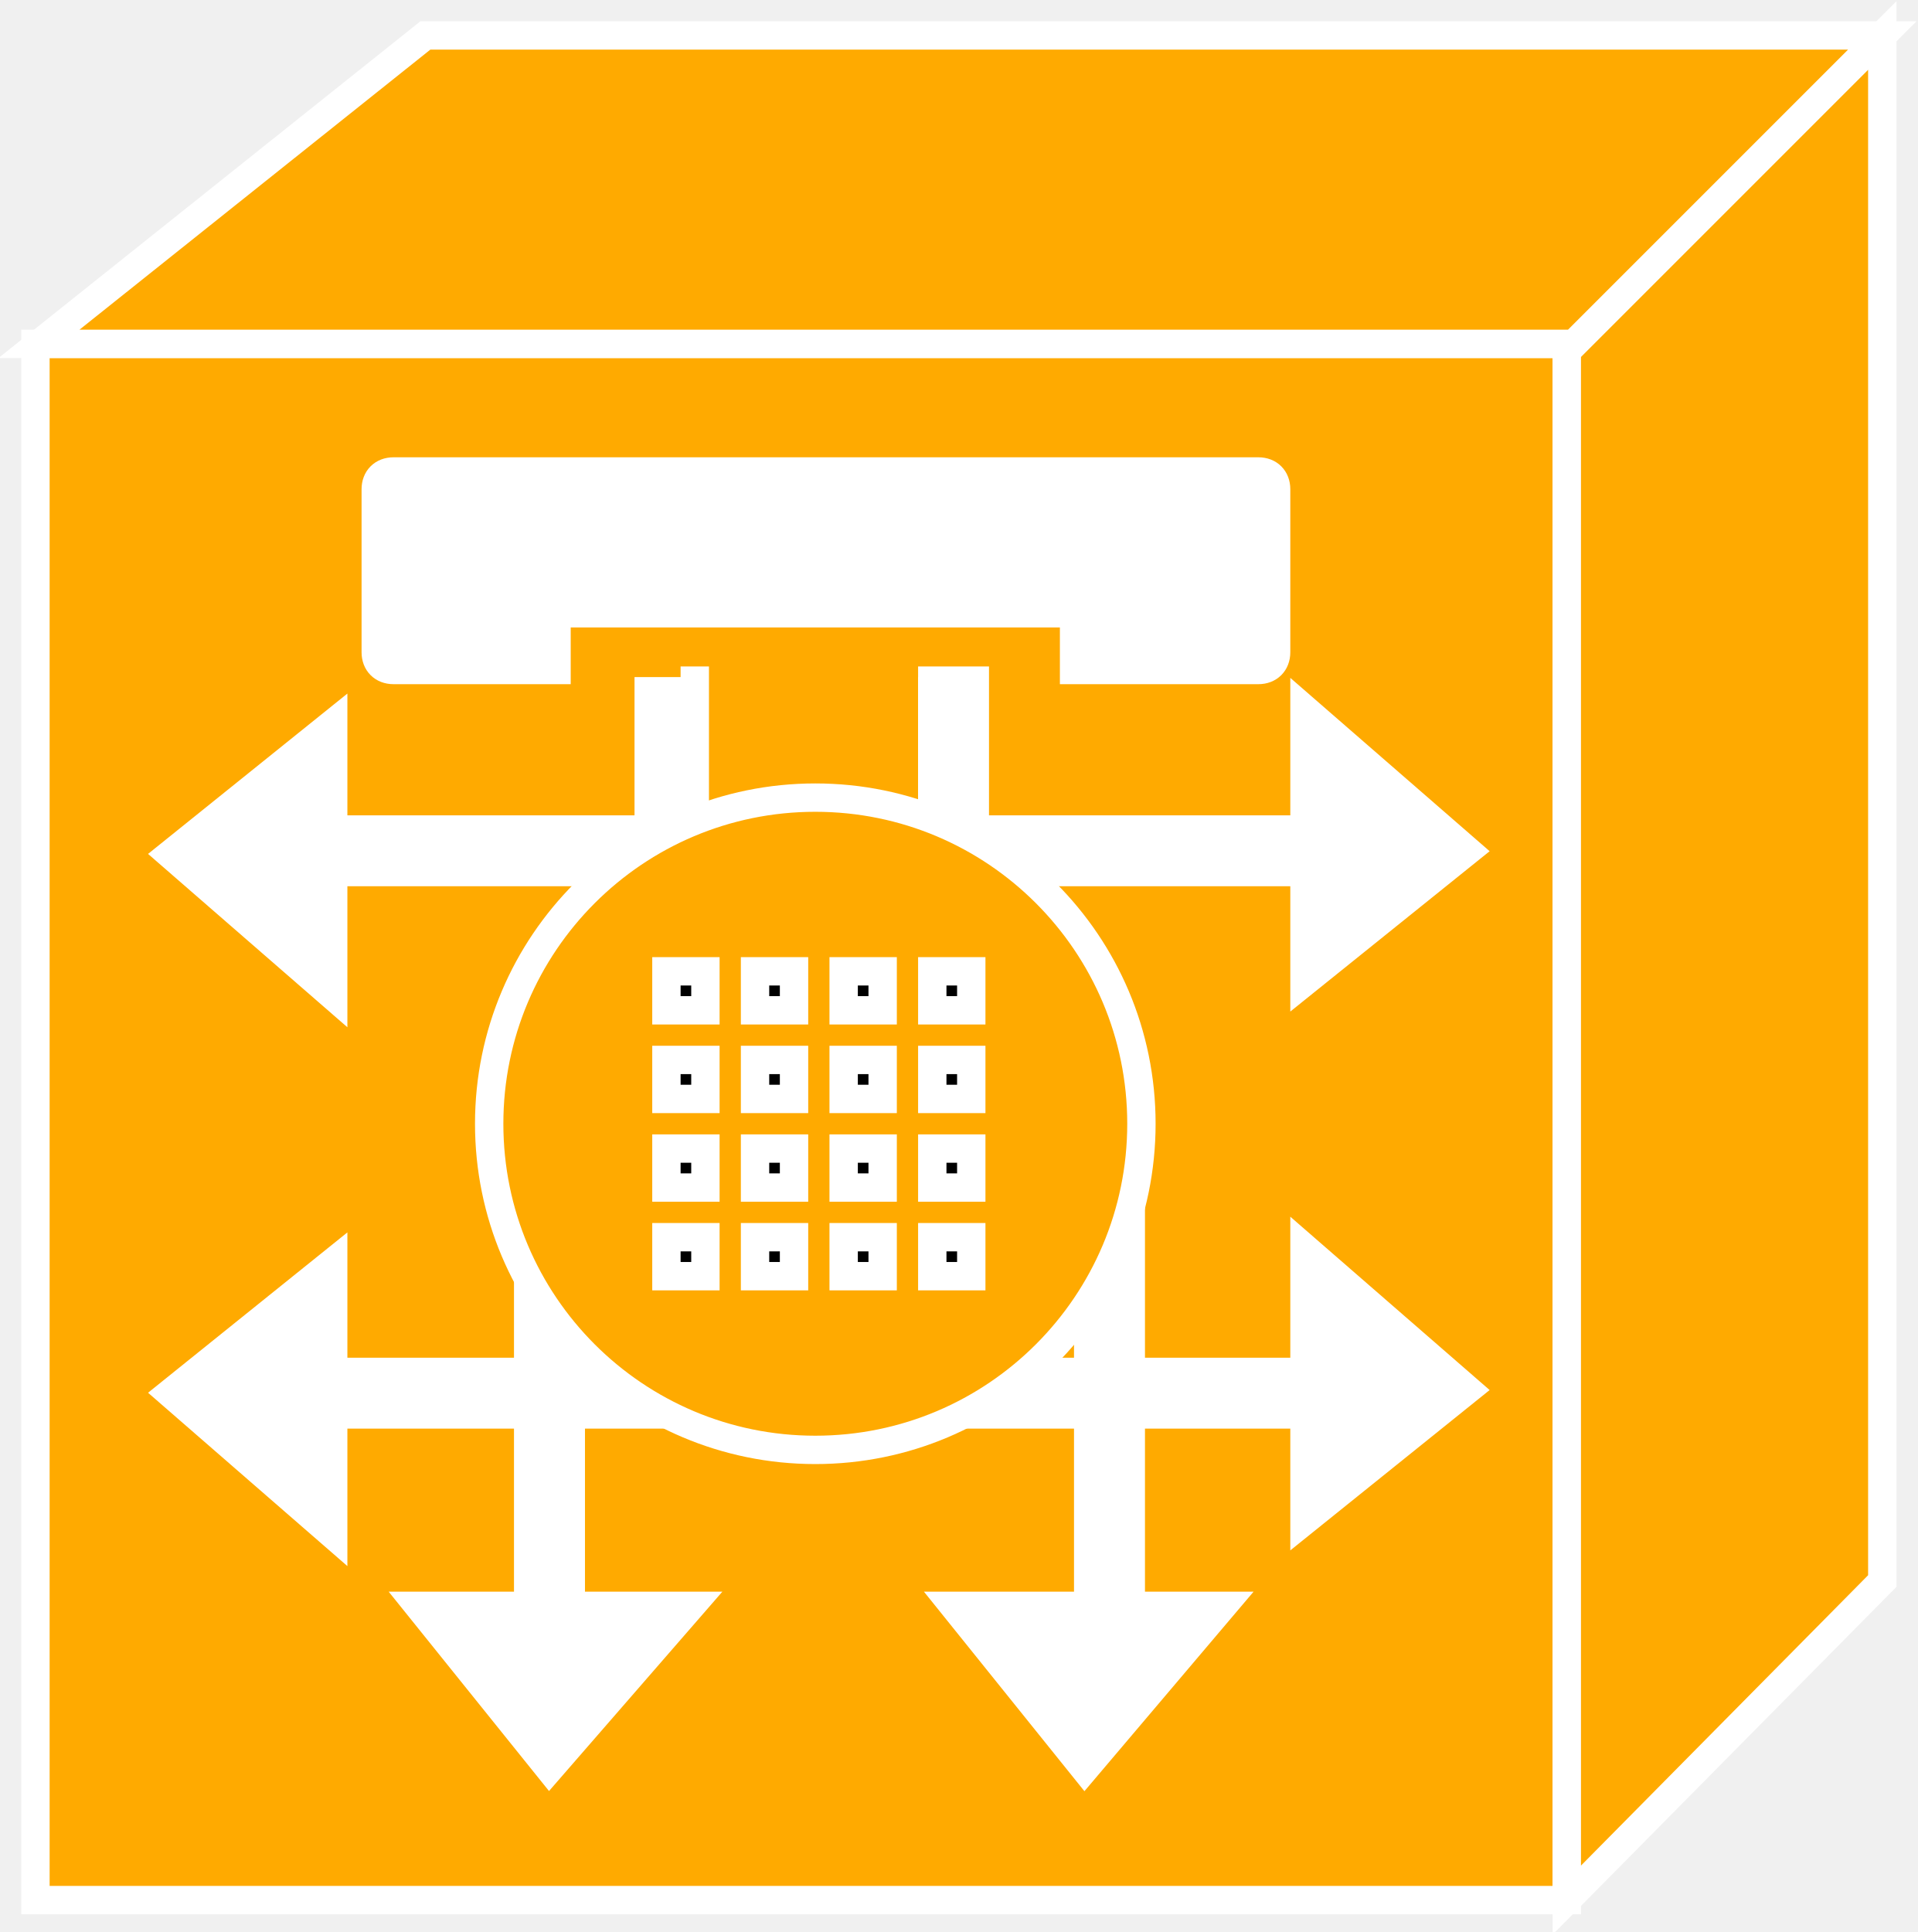
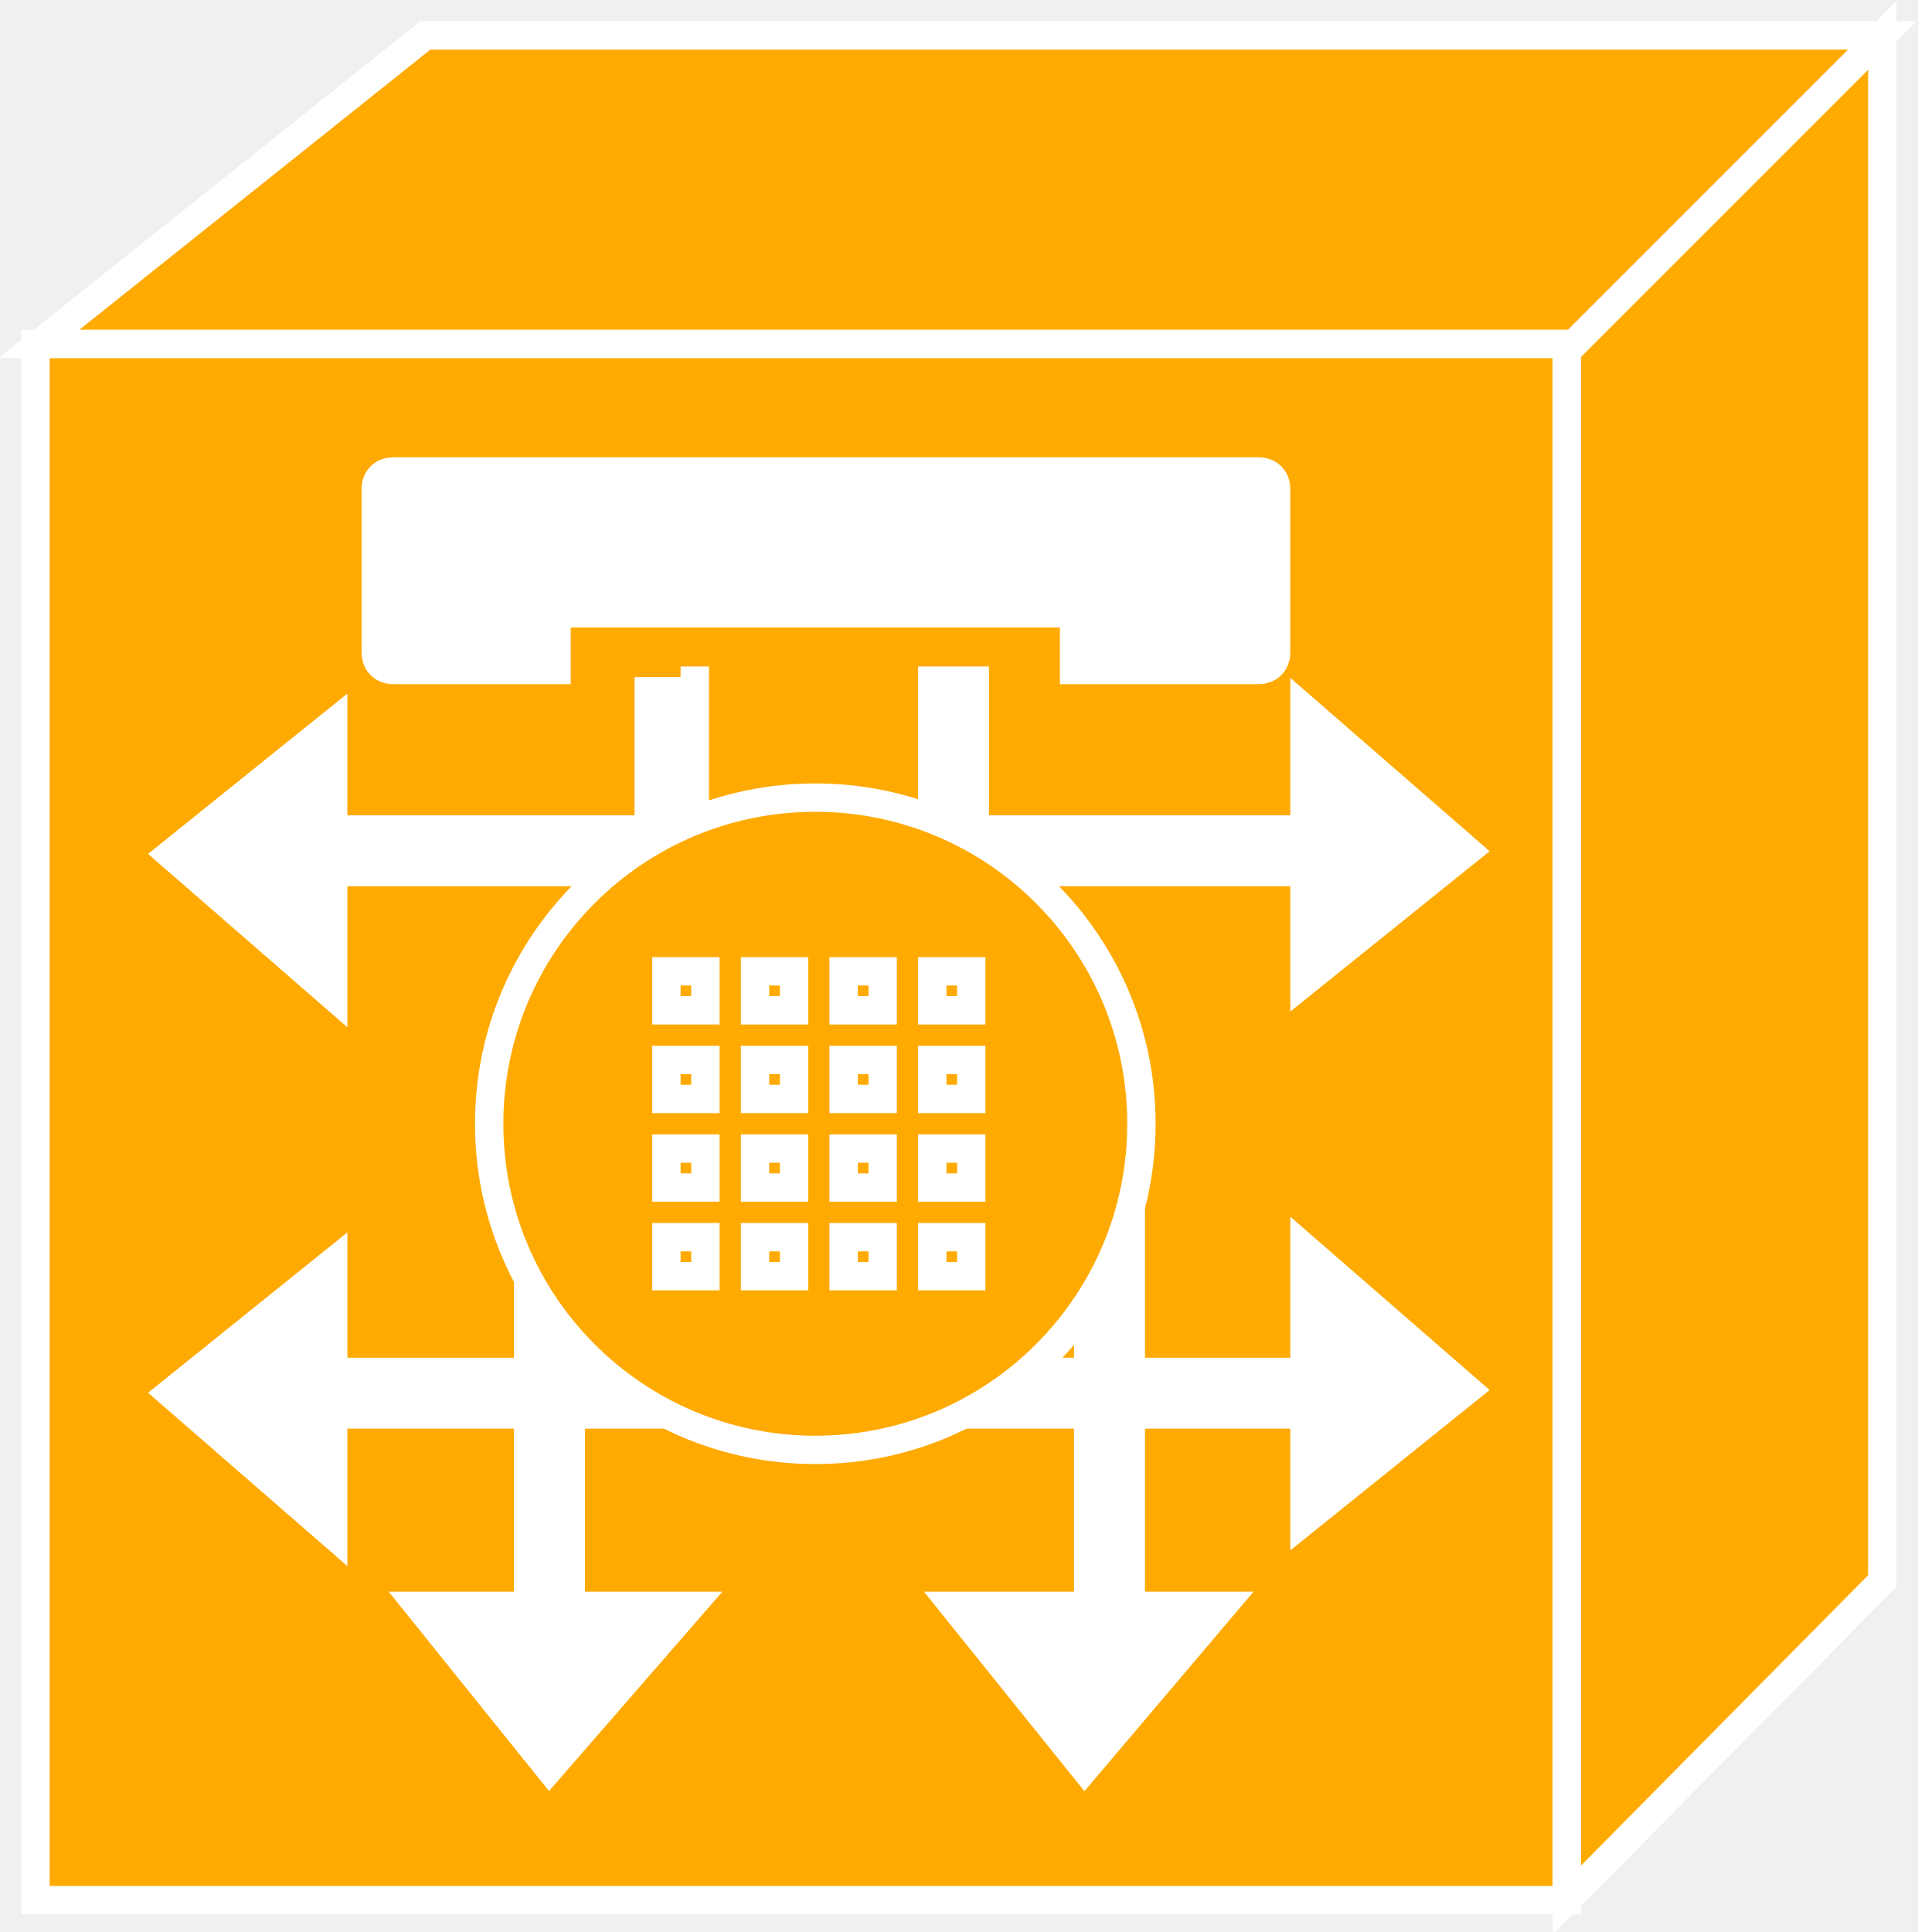
<svg xmlns="http://www.w3.org/2000/svg" version="1.1" id="Layer_1" x="0px" y="0px" viewBox="0 0 54.1 54.5" style="enable-background:new 0 0 54.1 54.5;" xml:space="preserve">
  <style type="text/css">
	.st0{fill:#FFAA00;stroke:#FFFFFF;stroke-width:0.8;}
	.st1{fill:none;stroke:#FFFFFF;stroke-width:0.8;}
	.st2{fill:none;stroke:#FFFFFF;stroke-width:2;}
	.st3{fill:#FFFFFF;stroke:#FFFFFF;stroke-width:0.8;}
- 	.st4{stroke:#FFFFFF;stroke-width:0.8;}
+ 	.st4{fill:#FFAA00;stroke:#FFFFFF;stroke-width:0.8;}
</style>
  <g>
    <g>
      <g>
        <rect x="1" y="9.7" class="st0" width="43.2" height="43.9" />
        <line class="st1" x1="23.6" y1="24.4" x2="36.9" y2="24.4" />
        <line class="st1" x1="23.6" y1="39.7" x2="36.9" y2="39.7" />
        <line class="st1" x1="19.6" y1="32.1" x2="19.6" y2="18.8" />
        <line class="st2" x1="31.3" y1="32" x2="31.3" y2="45.3" />
        <line class="st1" x1="16.1" y1="32" x2="16.1" y2="45.3" />
        <line class="st1" x1="23.8" y1="24.5" x2="10.5" y2="24.5" />
        <polygon class="st0" points="53.1,1 53.1,1 53.1,44.6 44.2,53.6 44.2,9.9    " />
        <polygon class="st0" points="44.2,9.9 44.1,9.7 1.1,9.7 12,1 53.1,1    " />
      </g>
      <line class="st2" x1="23" y1="24" x2="37.1" y2="24" />
      <g>
        <polygon class="st3" points="36.8,20 36.8,27.7 41.4,24    " />
      </g>
      <line class="st2" x1="23" y1="39.3" x2="37.8" y2="39.3" />
      <g>
        <polygon class="st3" points="36.8,35.2 36.8,42.9 41.4,39.2    " />
      </g>
      <line class="st2" x1="18.9" y1="31.7" x2="18.9" y2="19.1" />
      <line class="st2" x1="26.9" y1="32.1" x2="26.9" y2="18.8" />
      <line class="st1" x1="26.3" y1="31.7" x2="26.3" y2="19.1" />
      <line class="st1" x1="30.7" y1="31.6" x2="30.7" y2="45.9" />
      <g>
        <polygon class="st3" points="34.5,45.3 26.9,45.3 30.6,49.9    " />
      </g>
      <line class="st2" x1="15.5" y1="31.6" x2="15.5" y2="45.9" />
      <g>
        <polygon class="st3" points="19.5,45.3 11.8,45.3 15.5,49.9    " />
      </g>
      <line class="st2" x1="23.2" y1="39.3" x2="8.9" y2="39.3" />
      <g>
        <polygon class="st3" points="9.4,43.3 9.4,35.6 4.8,39.3    " />
      </g>
      <line class="st2" x1="23.2" y1="24" x2="8.9" y2="24" />
      <g>
        <polygon class="st3" points="9.4,28.1 9.4,20.4 4.8,24.1    " />
      </g>
      <circle class="st0" cx="23" cy="31.7" r="9.2" />
    </g>
    <path class="st3" d="M35.5,18.9c0.3,0,0.5-0.2,0.5-0.5v-4.6c0-0.3-0.2-0.5-0.5-0.5H11.1c-0.3,0-0.5,0.2-0.5,0.5v4.6   c0,0.3,0.2,0.5,0.5,0.5h4.6v-1.6h14.6v1.6H35.5z" />
    <g>
      <rect x="18.8" y="27.4" class="st4" width="1.1" height="1.1" />
      <rect x="18.8" y="29.9" class="st4" width="1.1" height="1.1" />
      <rect x="18.8" y="32.4" class="st4" width="1.1" height="1.1" />
      <rect x="18.8" y="34.9" class="st4" width="1.1" height="1.1" />
      <rect x="21.3" y="27.4" class="st4" width="1.1" height="1.1" />
      <rect x="21.3" y="29.9" class="st4" width="1.1" height="1.1" />
      <rect x="21.3" y="32.4" class="st4" width="1.1" height="1.1" />
      <rect x="21.3" y="34.9" class="st4" width="1.1" height="1.1" />
      <rect x="23.8" y="27.4" class="st4" width="1.1" height="1.1" />
      <rect x="23.8" y="29.9" class="st4" width="1.1" height="1.1" />
      <rect x="23.8" y="32.4" class="st4" width="1.1" height="1.1" />
      <rect x="23.8" y="34.9" class="st4" width="1.1" height="1.1" />
      <rect x="26.3" y="27.4" class="st4" width="1.1" height="1.1" />
      <rect x="26.3" y="29.9" class="st4" width="1.1" height="1.1" />
      <rect x="26.3" y="32.4" class="st4" width="1.1" height="1.1" />
      <rect x="26.3" y="34.9" class="st4" width="1.1" height="1.1" />
    </g>
  </g>
</svg>
